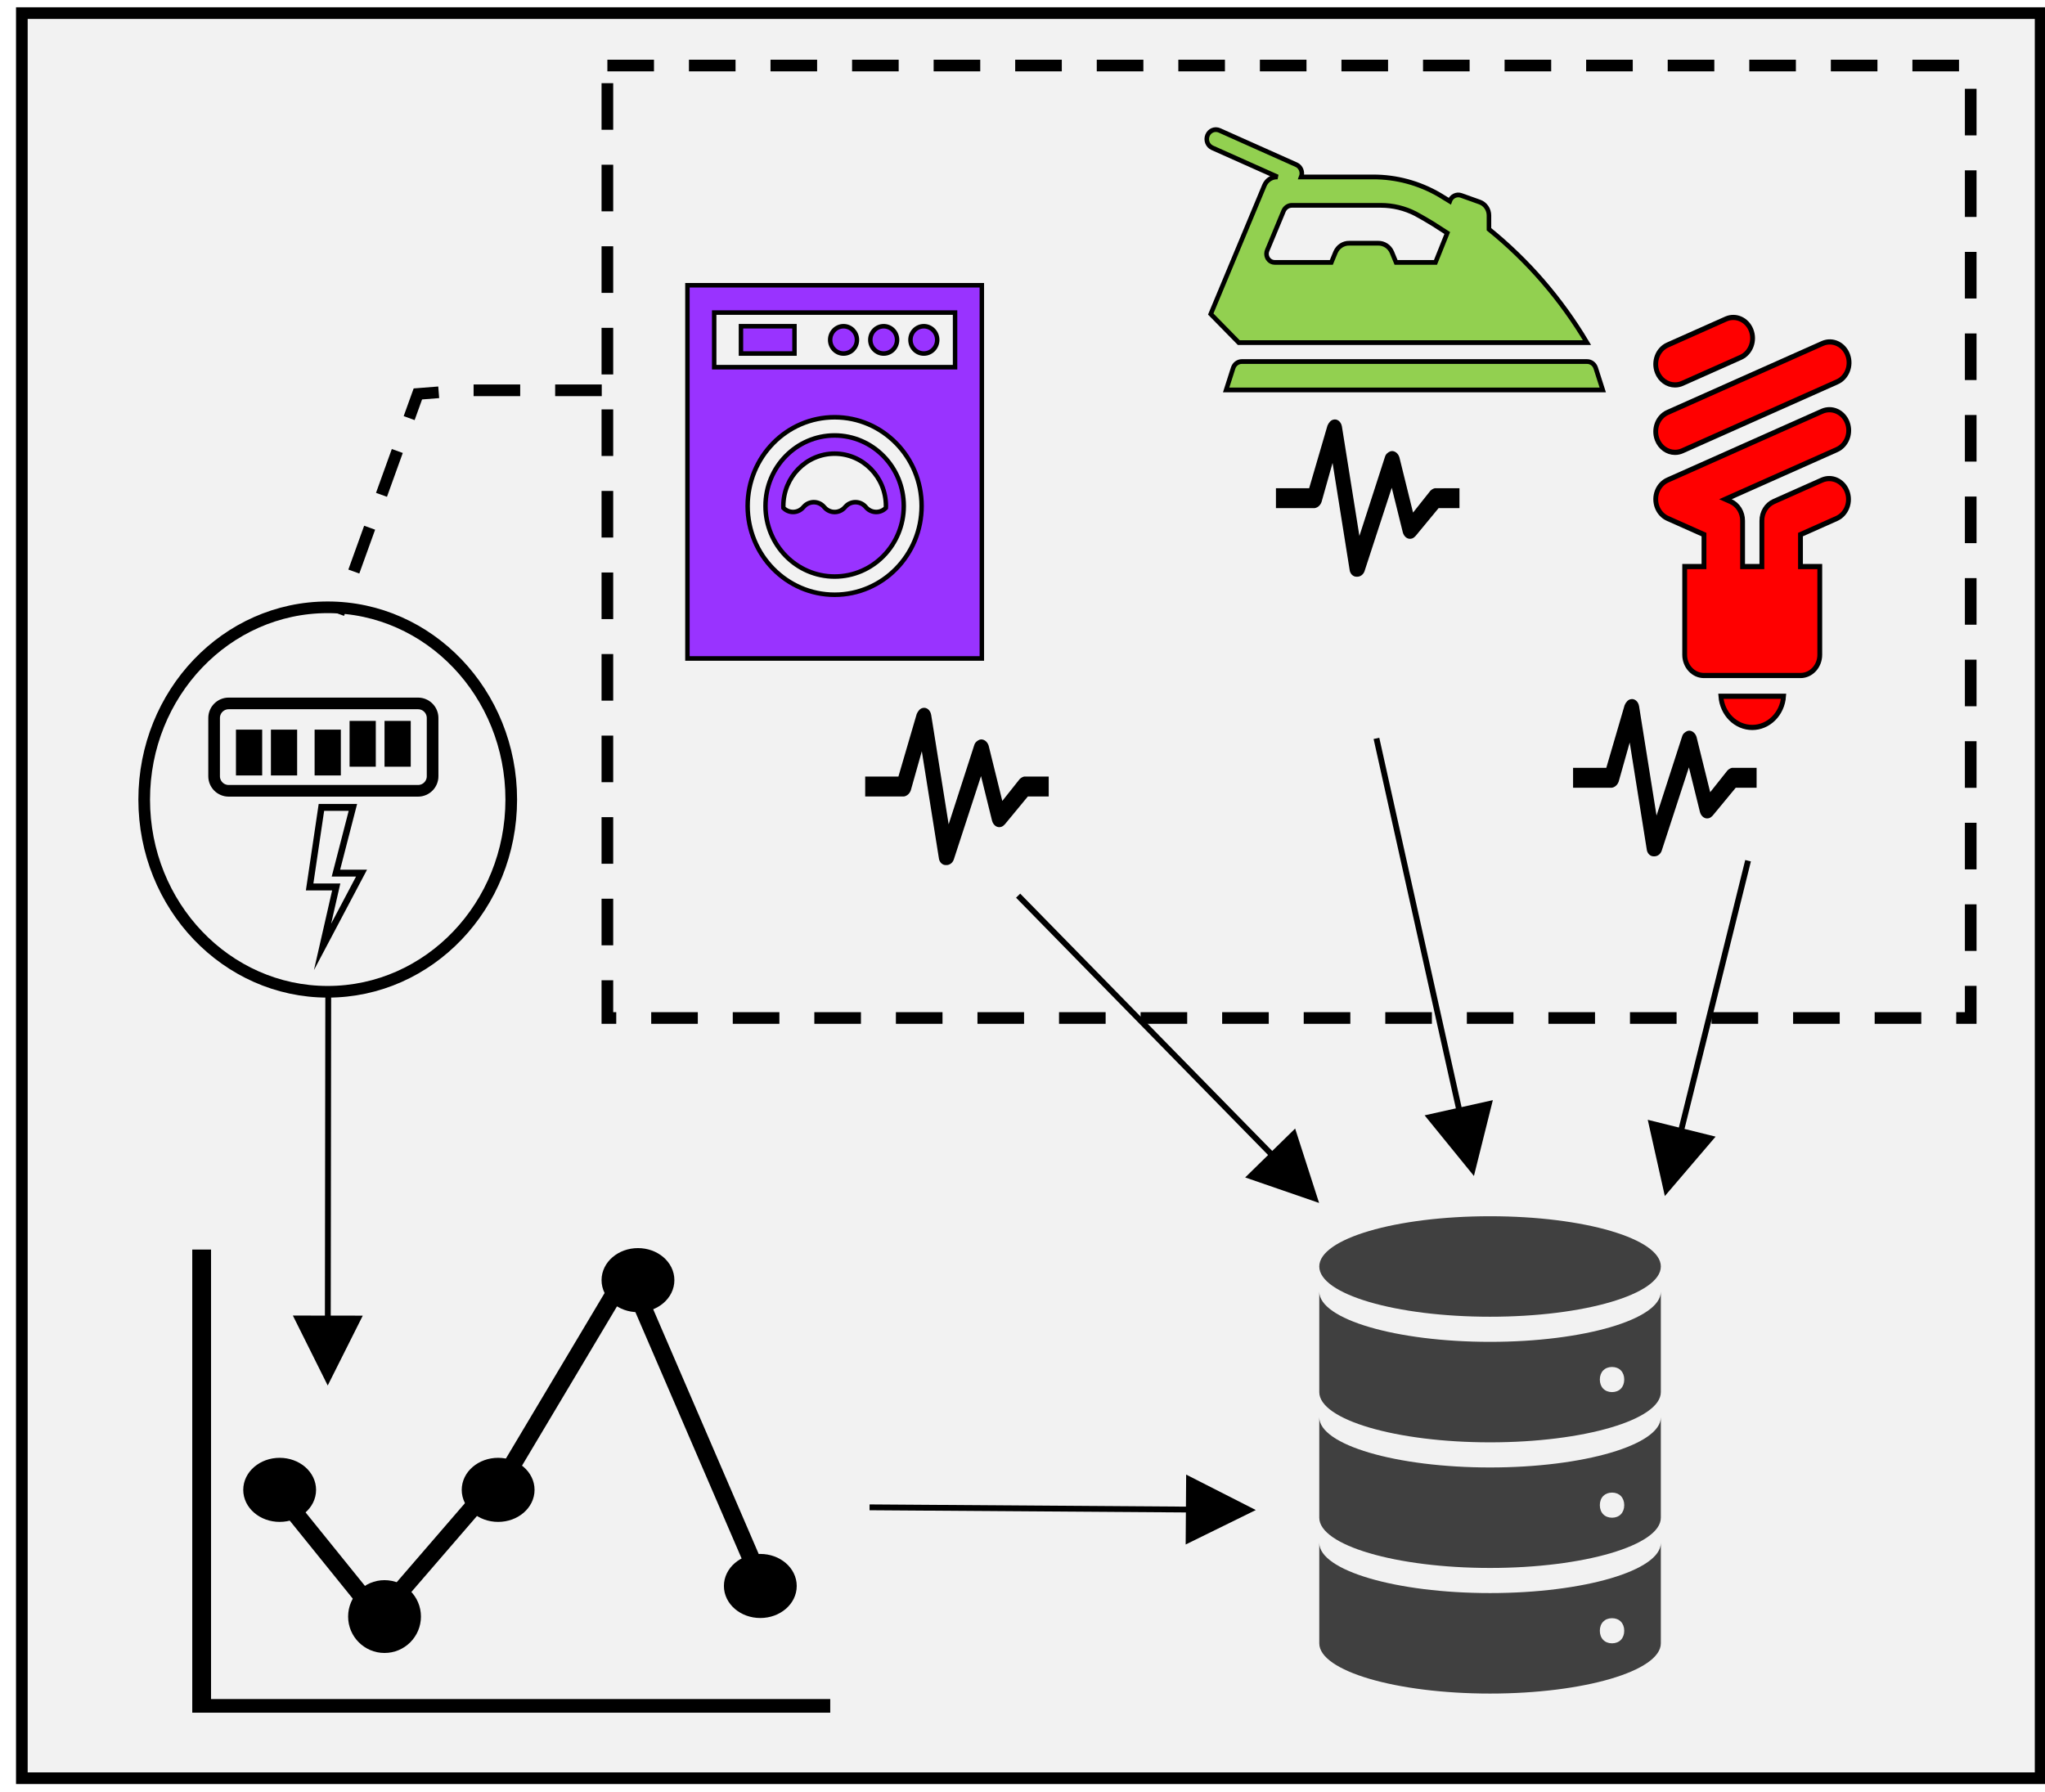
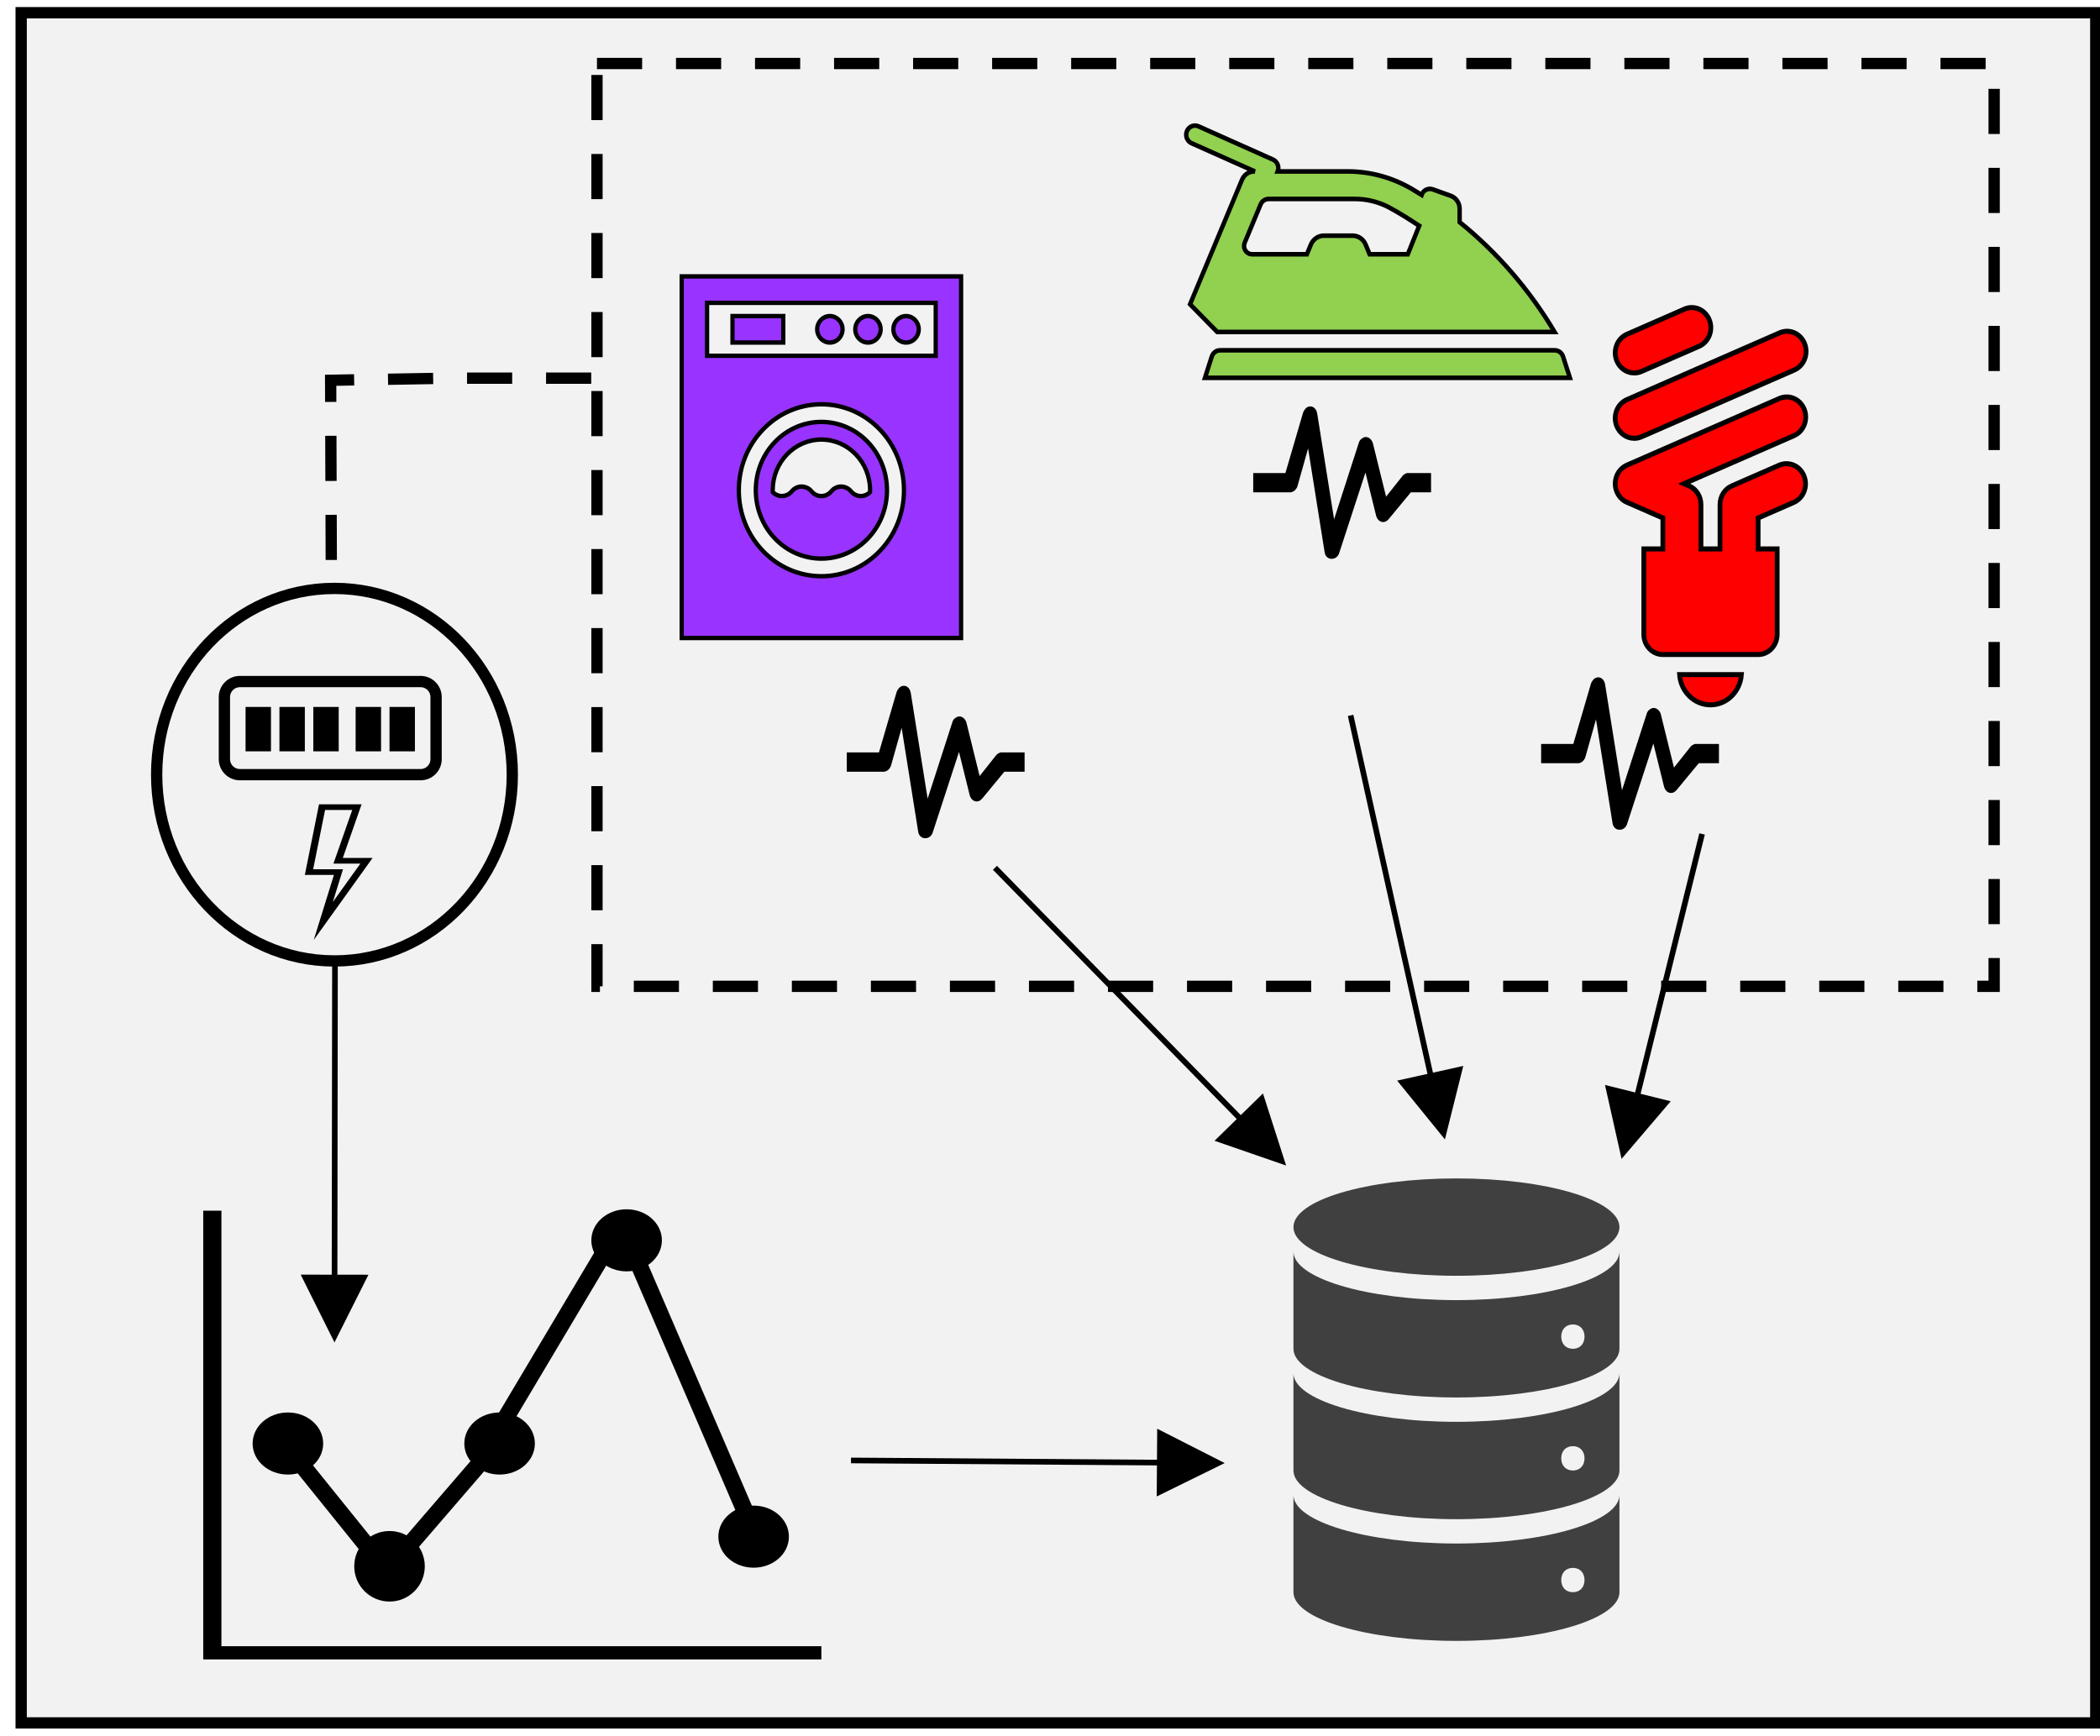
- <svg xmlns="http://www.w3.org/2000/svg" width="234" height="205" overflow="hidden">
+ <svg xmlns="http://www.w3.org/2000/svg" width="248" height="205" overflow="hidden">
  <defs>
    <clipPath id="clip0">
-       <path d="M47 134 281 134 281 339 47 339Z" fill-rule="evenodd" clip-rule="evenodd" />
+       <path d="M123 140 371 140 371 345 123 345Z" fill-rule="evenodd" clip-rule="evenodd" />
    </clipPath>
    <clipPath id="clip1">
-       <path d="M184 266 251 266 251 335 184 335Z" fill-rule="evenodd" clip-rule="evenodd" />
+       <path d="M262 272 328 272 328 341 262 341Z" fill-rule="evenodd" clip-rule="evenodd" />
    </clipPath>
    <clipPath id="clip2">
-       <path d="M184 266 251 266 251 335 184 335Z" fill-rule="evenodd" clip-rule="evenodd" />
+       <path d="M262 272 328 272 328 341 262 341Z" fill-rule="evenodd" clip-rule="evenodd" />
    </clipPath>
    <clipPath id="clip3">
-       <path d="M184 266 251 266 251 335 184 335Z" fill-rule="evenodd" clip-rule="evenodd" />
+       <path d="M262 272 328 272 328 341 262 341Z" fill-rule="evenodd" clip-rule="evenodd" />
    </clipPath>
    <clipPath id="clip4">
-       <path d="M221 165 274 165 274 222 221 222Z" fill-rule="evenodd" clip-rule="evenodd" />
+       <path d="M298 171 352 171 352 228 298 228Z" fill-rule="evenodd" clip-rule="evenodd" />
    </clipPath>
    <clipPath id="clip5">
-       <path d="M221 165 274 165 274 222 221 222Z" fill-rule="evenodd" clip-rule="evenodd" />
+       <path d="M298 171 352 171 352 228 298 228Z" fill-rule="evenodd" clip-rule="evenodd" />
    </clipPath>
    <clipPath id="clip6">
-       <path d="M221 165 274 165 274 222 221 222Z" fill-rule="evenodd" clip-rule="evenodd" />
+       <path d="M298 171 352 171 352 228 298 228Z" fill-rule="evenodd" clip-rule="evenodd" />
    </clipPath>
    <clipPath id="clip7">
-       <path d="M183 138 233 138 233 190 183 190Z" fill-rule="evenodd" clip-rule="evenodd" />
+       <path d="M261 144 311 144 311 196 261 196Z" fill-rule="evenodd" clip-rule="evenodd" />
    </clipPath>
    <clipPath id="clip8">
-       <path d="M183 138 233 138 233 190 183 190Z" fill-rule="evenodd" clip-rule="evenodd" />
+       <path d="M261 144 311 144 311 196 261 196Z" fill-rule="evenodd" clip-rule="evenodd" />
    </clipPath>
    <clipPath id="clip9">
-       <path d="M183 138 233 138 233 190 183 190Z" fill-rule="evenodd" clip-rule="evenodd" />
+       <path d="M261 144 311 144 311 196 261 196Z" fill-rule="evenodd" clip-rule="evenodd" />
    </clipPath>
    <clipPath id="clip10">
-       <path d="M118 163 167 163 167 213 118 213Z" fill-rule="evenodd" clip-rule="evenodd" />
+       <path d="M196 169 244 169 244 219 196 219Z" fill-rule="evenodd" clip-rule="evenodd" />
    </clipPath>
    <clipPath id="clip11">
-       <path d="M118 163 167 163 167 213 118 213Z" fill-rule="evenodd" clip-rule="evenodd" />
+       <path d="M196 169 244 169 244 219 196 219Z" fill-rule="evenodd" clip-rule="evenodd" />
    </clipPath>
    <clipPath id="clip12">
-       <path d="M118 163 167 163 167 213 118 213Z" fill-rule="evenodd" clip-rule="evenodd" />
+       <path d="M196 169 244 169 244 219 196 219Z" fill-rule="evenodd" clip-rule="evenodd" />
    </clipPath>
  </defs>
-   <g clip-path="url(#clip0)" transform="translate(-47 -134)">
-     <rect x="49.5" y="135.5" width="231" height="202" stroke="#000000" stroke-width="1.333" stroke-miterlimit="8" fill="#F2F2F2" />
+   <g clip-path="url(#clip0)" transform="translate(-123 -140)">
+     <rect x="125.5" y="141.5" width="245" height="202" stroke="#000000" stroke-width="1.333" stroke-miterlimit="8" fill="#F2F2F2" />
    <g clip-path="url(#clip1)">
      <g clip-path="url(#clip2)">
        <g clip-path="url(#clip3)">
-           <path d="M53.042 12.562C53.042 15.646 44.293 18.146 33.5 18.146 22.707 18.146 13.958 15.646 13.958 12.562 13.958 9.479 22.707 6.979 33.5 6.979 44.293 6.979 53.042 9.479 53.042 12.562Z" fill="#404040" transform="matrix(1 0 -0 1.02985 184 266)" />
-           <path d="M47.458 26.521C46.621 26.521 46.062 25.962 46.062 25.125 46.062 24.288 46.621 23.729 47.458 23.729 48.296 23.729 48.854 24.288 48.854 25.125 48.854 25.962 48.296 26.521 47.458 26.521ZM33.5 20.938C22.752 20.938 13.958 18.425 13.958 15.354L13.958 26.521C13.958 29.592 22.752 32.104 33.5 32.104 44.248 32.104 53.042 29.592 53.042 26.521L53.042 15.354C53.042 18.425 44.248 20.938 33.5 20.938Z" fill="#404040" transform="matrix(1 0 -0 1.02985 184 266)" />
-           <path d="M47.458 40.479C46.621 40.479 46.062 39.921 46.062 39.083 46.062 38.246 46.621 37.688 47.458 37.688 48.296 37.688 48.854 38.246 48.854 39.083 48.854 39.921 48.296 40.479 47.458 40.479ZM33.5 34.896C22.752 34.896 13.958 32.383 13.958 29.312L13.958 40.479C13.958 43.55 22.752 46.062 33.5 46.062 44.248 46.062 53.042 43.55 53.042 40.479L53.042 29.312C53.042 32.383 44.248 34.896 33.5 34.896Z" fill="#404040" transform="matrix(1 0 -0 1.02985 184 266)" />
-           <path d="M47.458 54.438C46.621 54.438 46.062 53.879 46.062 53.042 46.062 52.204 46.621 51.646 47.458 51.646 48.296 51.646 48.854 52.204 48.854 53.042 48.854 53.879 48.296 54.438 47.458 54.438ZM33.5 48.854C22.752 48.854 13.958 46.342 13.958 43.271L13.958 54.438C13.958 57.508 22.752 60.021 33.5 60.021 44.248 60.021 53.042 57.508 53.042 54.438L53.042 43.271C53.042 46.342 44.248 48.854 33.5 48.854Z" fill="#404040" transform="matrix(1 0 -0 1.02985 184 266)" />
+           <path d="M52.25 12.375C52.25 15.413 43.632 17.875 33 17.875 22.369 17.875 13.75 15.413 13.75 12.375 13.75 9.337 22.369 6.875 33 6.875 43.632 6.875 52.25 9.337 52.25 12.375Z" fill="#404040" transform="matrix(1 0 -0 1.04545 262 272)" />
+           <path d="M46.75 26.125C45.925 26.125 45.375 25.575 45.375 24.75 45.375 23.925 45.925 23.375 46.75 23.375 47.575 23.375 48.125 23.925 48.125 24.75 48.125 25.575 47.575 26.125 46.75 26.125ZM33 20.625C22.413 20.625 13.75 18.15 13.75 15.125L13.75 26.125C13.75 29.15 22.413 31.625 33 31.625 43.587 31.625 52.25 29.15 52.25 26.125L52.25 15.125C52.25 18.15 43.587 20.625 33 20.625Z" fill="#404040" transform="matrix(1 0 -0 1.04545 262 272)" />
+           <path d="M46.75 39.875C45.925 39.875 45.375 39.325 45.375 38.5 45.375 37.675 45.925 37.125 46.75 37.125 47.575 37.125 48.125 37.675 48.125 38.5 48.125 39.325 47.575 39.875 46.75 39.875ZM33 34.375C22.413 34.375 13.75 31.9 13.75 28.875L13.75 39.875C13.75 42.9 22.413 45.375 33 45.375 43.587 45.375 52.25 42.9 52.25 39.875L52.25 28.875C52.25 31.9 43.587 34.375 33 34.375Z" fill="#404040" transform="matrix(1 0 -0 1.04545 262 272)" />
+           <path d="M46.75 53.625C45.925 53.625 45.375 53.075 45.375 52.25 45.375 51.425 45.925 50.875 46.75 50.875 47.575 50.875 48.125 51.425 48.125 52.25 48.125 53.075 47.575 53.625 46.75 53.625ZM33 48.125C22.413 48.125 13.75 45.65 13.75 42.625L13.75 53.625C13.75 56.65 22.413 59.125 33 59.125 43.587 59.125 52.25 56.65 52.25 53.625L52.25 42.625C52.25 45.65 43.587 48.125 33 48.125Z" fill="#404040" transform="matrix(1 0 -0 1.04545 262 272)" />
        </g>
      </g>
    </g>
    <g clip-path="url(#clip4)">
      <g clip-path="url(#clip5)">
        <g clip-path="url(#clip6)">
-           <path d="M26.5 48.583C28.379 48.583 29.942 47.138 30.088 45.265L22.912 45.265C23.058 47.138 24.621 48.583 26.5 48.583Z" stroke="#000000" stroke-width="0.552" fill="#FF0000" transform="matrix(1 0 -0 1.07547 221 165)" />
-           <path d="M37.373 16.136C36.906 15.01 35.615 14.475 34.488 14.941L16.821 22.259C15.695 22.726 15.16 24.017 15.626 25.144 15.851 25.685 16.28 26.115 16.821 26.339L20.979 28.062 20.979 31.463 18.771 31.463 18.771 40.849C18.771 42.068 19.76 43.057 20.979 43.057L32.021 43.057C33.24 43.057 34.229 42.068 34.229 40.849L34.229 31.463 32.021 31.463 32.021 28.062 36.178 26.339C37.299 25.859 37.819 24.561 37.338 23.44 36.866 22.338 35.602 21.814 34.489 22.259L28.968 24.546C28.142 24.888 27.603 25.694 27.604 26.588L27.604 31.463 25.396 31.463 25.396 26.586C25.397 25.692 24.858 24.885 24.032 24.543L23.437 24.297 36.178 19.019C37.303 18.552 37.838 17.262 37.373 16.136Z" stroke="#000000" stroke-width="0.552" fill="#FF0000" transform="matrix(1 0 -0 1.07547 221 165)" />
-           <path d="M17.667 19.311C17.956 19.311 18.243 19.254 18.51 19.142L36.177 11.825C37.313 11.38 37.873 10.099 37.428 8.963 36.984 7.827 35.703 7.267 34.567 7.712 34.54 7.722 34.514 7.733 34.487 7.745L16.821 15.062C15.694 15.529 15.158 16.82 15.625 17.948 15.967 18.773 16.773 19.312 17.667 19.311Z" stroke="#000000" stroke-width="0.552" fill="#FF0000" transform="matrix(1 0 -0 1.07547 221 165)" />
-           <path d="M17.667 12.134C17.956 12.134 18.243 12.077 18.51 11.965L25.202 9.194C26.323 8.714 26.843 7.415 26.362 6.294 25.89 5.193 24.626 4.668 23.513 5.113L16.821 7.885C15.694 8.352 15.159 9.643 15.625 10.77 15.967 11.596 16.773 12.135 17.667 12.134Z" stroke="#000000" stroke-width="0.552" fill="#FF0000" transform="matrix(1 0 -0 1.07547 221 165)" />
+           <path d="M27 49.5C28.914 49.5 30.506 48.028 30.656 46.119L23.344 46.119C23.494 48.028 25.086 49.5 27 49.5Z" stroke="#000000" stroke-width="0.562" fill="#FF0000" transform="matrix(1 0 -0 1.05556 298 171)" />
+           <path d="M38.078 16.441C37.602 15.293 36.287 14.748 35.139 15.223L17.139 22.679C15.991 23.154 15.446 24.471 15.921 25.619 16.149 26.17 16.587 26.608 17.139 26.836L21.375 28.591 21.375 32.057 19.125 32.057 19.125 41.619C19.125 42.862 20.132 43.869 21.375 43.869L32.625 43.869C33.868 43.869 34.875 42.862 34.875 41.619L34.875 32.057 32.625 32.057 32.625 28.591 36.861 26.836C38.003 26.347 38.532 25.024 38.043 23.882 37.562 22.759 36.273 22.226 35.139 22.679L29.514 25.009C28.673 25.357 28.124 26.179 28.125 27.09L28.125 32.057 25.875 32.057 25.875 27.088C25.876 26.177 25.327 25.355 24.486 25.006L23.879 24.756 36.861 19.378C38.007 18.902 38.552 17.588 38.078 16.441Z" stroke="#000000" stroke-width="0.562" fill="#FF0000" transform="matrix(1 0 -0 1.05556 298 171)" />
+           <path d="M18 19.676C18.295 19.676 18.587 19.617 18.86 19.504L36.859 12.048C38.017 11.595 38.588 10.29 38.135 9.132 37.682 7.975 36.376 7.404 35.219 7.857 35.192 7.868 35.165 7.879 35.138 7.891L17.138 15.347C15.99 15.822 15.444 17.138 15.92 18.286 16.268 19.128 17.089 19.676 18 19.676Z" stroke="#000000" stroke-width="0.562" fill="#FF0000" transform="matrix(1 0 -0 1.05556 298 171)" />
+           <path d="M18 12.363C18.295 12.363 18.587 12.305 18.86 12.191L25.678 9.367C26.82 8.878 27.349 7.555 26.86 6.413 26.379 5.291 25.09 4.757 23.956 5.21L17.139 8.034C15.991 8.509 15.445 9.825 15.92 10.974 16.268 11.815 17.089 12.364 18 12.363Z" stroke="#000000" stroke-width="0.562" fill="#FF0000" transform="matrix(1 0 -0 1.05556 298 171)" />
        </g>
      </g>
    </g>
    <g clip-path="url(#clip7)">
      <g clip-path="url(#clip8)">
        <g clip-path="url(#clip9)">
-           <path d="M46.592 36.65C46.45 36.224 46.052 35.937 45.603 35.938L6.094 35.938C5.645 35.937 5.246 36.224 5.104 36.65L4.302 39.062 47.396 39.062Z" stroke="#000000" stroke-width="0.521" fill="#92D050" transform="matrix(1 0 -0 1.04 183 138)" />
-           <path d="M8.676 16.566 2.54 30.709 5.747 33.854 45.591 33.854C42.624 29.062 38.826 24.837 34.375 21.379L34.375 19.866C34.375 19.198 33.951 18.605 33.319 18.388L31.197 17.659C30.662 17.477 30.079 17.756 29.887 18.288 29.496 18.052 29.102 17.821 28.705 17.595 26.383 16.294 23.764 15.615 21.102 15.625L12.888 15.625C13.1 15.101 12.854 14.503 12.335 14.279L3.536 10.501C3.008 10.274 2.395 10.518 2.168 11.047 1.941 11.576 2.185 12.188 2.714 12.416L10.19 15.625 10.109 15.625C9.487 15.625 8.924 15.995 8.676 16.566ZM22.012 18.75C23.389 18.75 24.747 19.068 25.982 19.678 26.665 20.036 27.331 20.407 27.98 20.791L29.603 21.793 28.255 25.028 23.746 25.028 23.262 23.899C22.984 23.291 22.372 22.905 21.704 22.917L18.385 22.917C17.715 22.904 17.102 23.29 16.823 23.899L16.338 25.028 9.863 25.028C9.342 25.028 8.92 24.606 8.919 24.085 8.919 23.957 8.945 23.83 8.996 23.712L9.001 23.7 10.869 19.377C11.035 18.996 11.41 18.75 11.825 18.75Z" stroke="#000000" stroke-width="0.521" fill="#92D050" transform="matrix(1 0 -0 1.04 183 138)" />
+           <path d="M46.592 36.65C46.45 36.224 46.052 35.937 45.603 35.938L6.094 35.938C5.645 35.937 5.246 36.224 5.104 36.65L4.302 39.062 47.396 39.062Z" stroke="#000000" stroke-width="0.521" fill="#92D050" transform="matrix(1 0 -0 1.04 261 144)" />
+           <path d="M8.676 16.566 2.54 30.709 5.747 33.854 45.591 33.854C42.624 29.062 38.826 24.837 34.375 21.379L34.375 19.866C34.375 19.198 33.951 18.605 33.319 18.388L31.197 17.659C30.662 17.477 30.079 17.756 29.887 18.288 29.496 18.052 29.102 17.821 28.705 17.595 26.383 16.294 23.764 15.615 21.102 15.625L12.888 15.625C13.1 15.101 12.854 14.503 12.335 14.279L3.536 10.501C3.008 10.274 2.395 10.518 2.168 11.047 1.941 11.576 2.185 12.188 2.714 12.416L10.19 15.625 10.109 15.625C9.487 15.625 8.924 15.995 8.676 16.566ZM22.012 18.75C23.389 18.75 24.747 19.068 25.982 19.678 26.665 20.036 27.331 20.407 27.98 20.791L29.603 21.793 28.255 25.028 23.746 25.028 23.262 23.899C22.984 23.291 22.372 22.905 21.704 22.917L18.385 22.917C17.715 22.904 17.102 23.29 16.823 23.899L16.338 25.028 9.863 25.028C9.342 25.028 8.92 24.606 8.919 24.085 8.919 23.957 8.945 23.83 8.996 23.712L9.001 23.7 10.869 19.377C11.035 18.996 11.41 18.75 11.825 18.75Z" stroke="#000000" stroke-width="0.521" fill="#92D050" transform="matrix(1 0 -0 1.04 261 144)" />
        </g>
      </g>
    </g>
    <g clip-path="url(#clip10)">
      <g clip-path="url(#clip11)">
        <g clip-path="url(#clip12)">
-           <path d="M41.347 6.635 41.347 3.573 7.659 3.573 7.659 5.615 7.659 5.615 7.659 16.333 7.659 16.333 7.659 45.427 41.347 45.427 41.347 12.76 41.347 12.76 41.347 6.635ZM24.503 38.281C19.006 38.281 14.55 33.825 14.55 28.328 14.55 22.831 19.006 18.375 24.503 18.375 30 18.375 34.456 22.831 34.456 28.328 34.456 33.825 30 38.281 24.503 38.281ZM38.284 12.76 10.722 12.76 10.722 6.635 38.284 6.635Z" stroke="#000000" stroke-width="0.51" fill="#9933FF" transform="matrix(1 0 -0 1.02041 118 163)" />
-           <path d="M13.784 8.167 19.909 8.167 19.909 11.229 13.784 11.229Z" stroke="#000000" stroke-width="0.51" fill="#9933FF" transform="matrix(1 0 -0 1.02041 118 163)" />
-           <path d="M24.503 20.417C20.134 20.417 16.592 23.959 16.592 28.328 16.592 32.697 20.134 36.24 24.503 36.24 28.872 36.24 32.414 32.697 32.414 28.328 32.41 23.961 28.87 20.422 24.503 20.417ZM30.362 28.544C29.754 29.152 28.768 29.152 28.16 28.544 28.131 28.515 28.103 28.485 28.076 28.453 27.517 27.795 26.531 27.715 25.873 28.274 25.808 28.329 25.749 28.389 25.694 28.453 25.135 29.111 24.149 29.191 23.492 28.633 23.427 28.578 23.367 28.518 23.312 28.453 22.753 27.795 21.767 27.715 21.109 28.274 21.045 28.329 20.985 28.389 20.93 28.453 20.372 29.108 19.389 29.186 18.735 28.627 18.703 28.601 18.673 28.573 18.644 28.544 18.641 28.472 18.633 28.401 18.633 28.328 18.633 25.086 21.261 22.458 24.503 22.458 27.745 22.458 30.373 25.086 30.373 28.328 30.373 28.401 30.365 28.472 30.362 28.544Z" stroke="#000000" stroke-width="0.51" fill="#9933FF" transform="matrix(1 0 -0 1.02041 118 163)" />
-           <path d="M27.055 9.698C27.055 10.544 26.369 11.229 25.523 11.229 24.678 11.229 23.992 10.544 23.992 9.698 23.992 8.852 24.678 8.167 25.523 8.167 26.369 8.167 27.055 8.852 27.055 9.698Z" stroke="#000000" stroke-width="0.51" fill="#9933FF" transform="matrix(1 0 -0 1.02041 118 163)" />
-           <path d="M31.648 9.698C31.648 10.544 30.963 11.229 30.117 11.229 29.271 11.229 28.586 10.544 28.586 9.698 28.586 8.852 29.271 8.167 30.117 8.167 30.963 8.167 31.648 8.852 31.648 9.698Z" stroke="#000000" stroke-width="0.51" fill="#9933FF" transform="matrix(1 0 -0 1.02041 118 163)" />
-           <path d="M36.242 9.698C36.242 10.544 35.557 11.229 34.711 11.229 33.865 11.229 33.18 10.544 33.18 9.698 33.18 8.852 33.865 8.167 34.711 8.167 35.557 8.167 36.242 8.852 36.242 9.698Z" stroke="#000000" stroke-width="0.51" fill="#9933FF" transform="matrix(1 0 -0 1.02041 118 163)" />
+           <path d="M40.503 6.5 40.503 3.5 7.503 3.5 7.503 5.5 7.503 5.5 7.503 16 7.503 16 7.503 44.5 40.503 44.5 40.503 12.5 40.503 12.5 40.503 6.5ZM24.003 37.5C18.618 37.5 14.253 33.135 14.253 27.75 14.253 22.365 18.618 18 24.003 18 29.388 18 33.753 22.365 33.753 27.75 33.753 33.135 29.388 37.5 24.003 37.5ZM37.503 12.5 10.503 12.5 10.503 6.5 37.503 6.5Z" stroke="#000000" stroke-width="0.5" fill="#9933FF" transform="matrix(1 0 -0 1.04167 196 169)" />
+           <path d="M13.502 8 19.503 8 19.503 11 13.502 11Z" stroke="#000000" stroke-width="0.5" fill="#9933FF" transform="matrix(1 0 -0 1.04167 196 169)" />
+           <path d="M24.003 20C19.723 20 16.253 23.47 16.253 27.75 16.253 32.03 19.723 35.5 24.003 35.5 28.283 35.5 31.753 32.03 31.753 27.75 31.748 23.472 28.281 20.005 24.003 20ZM29.742 27.961C29.147 28.557 28.181 28.557 27.585 27.961 27.557 27.933 27.529 27.903 27.503 27.872 26.956 27.228 25.989 27.149 25.345 27.697 25.282 27.751 25.223 27.809 25.169 27.872 24.622 28.517 23.657 28.595 23.012 28.048 22.949 27.994 22.89 27.936 22.837 27.872 22.289 27.228 21.323 27.149 20.678 27.697 20.615 27.751 20.557 27.809 20.503 27.872 19.956 28.514 18.993 28.59 18.352 28.043 18.322 28.017 18.292 27.989 18.264 27.961 18.261 27.89 18.253 27.822 18.253 27.75 18.253 24.574 20.827 22 24.003 22 27.179 22 29.753 24.574 29.753 27.75 29.753 27.822 29.745 27.89 29.742 27.961Z" stroke="#000000" stroke-width="0.5" fill="#9933FF" transform="matrix(1 0 -0 1.04167 196 169)" />
+           <path d="M26.503 9.5C26.503 10.328 25.831 11 25.003 11 24.174 11 23.503 10.328 23.503 9.5 23.503 8.672 24.174 8 25.003 8 25.831 8 26.503 8.672 26.503 9.5Z" stroke="#000000" stroke-width="0.5" fill="#9933FF" transform="matrix(1 0 -0 1.04167 196 169)" />
+           <path d="M31.003 9.5C31.003 10.328 30.331 11 29.503 11 28.674 11 28.003 10.328 28.003 9.5 28.003 8.672 28.674 8 29.503 8 30.331 8 31.003 8.672 31.003 9.5Z" stroke="#000000" stroke-width="0.5" fill="#9933FF" transform="matrix(1 0 -0 1.04167 196 169)" />
+           <path d="M35.502 9.5C35.502 10.328 34.831 11 34.002 11 33.174 11 32.502 10.328 32.502 9.5 32.502 8.672 33.174 8 34.002 8 34.831 8 35.502 8.672 35.502 9.5Z" stroke="#000000" stroke-width="0.5" fill="#9933FF" transform="matrix(1 0 -0 1.04167 196 169)" />
        </g>
      </g>
    </g>
-     <rect x="116.5" y="141.5" width="156" height="109" stroke="#000000" stroke-width="1.333" stroke-miterlimit="8" stroke-dasharray="5.333 4" fill="none" />
-     <path d="M115.857 178.666 100.111 178.666 94.814 179.083 85.74 204.254" stroke="#000000" stroke-width="1.333" stroke-miterlimit="8" stroke-dasharray="5.333 4" fill="none" fill-rule="evenodd" />
-     <path d="M163.738 236.267 193.51 266.669 193.034 267.135 163.262 236.733ZM195.197 263.151 197.937 271.665 189.481 268.748Z" />
-     <path d="M204.825 218.428 214.531 261.999 213.88 262.144 204.175 218.573ZM217.82 259.901 215.655 268.579 210.012 261.64Z" />
-     <path d="M0.324-0.08 8.24 31.827 7.593 31.988-0.324 0.08ZM11.478 29.65 9.522 38.378 3.714 31.577Z" transform="matrix(-1 -8.74228e-08 -8.74228e-08 1 247.022 232.5)" />
-     <path d="M166.951 222.873 164.174 222.873C163.93 222.93 163.687 223.101 163.541 223.328L161.689 225.661 160.13 219.346C159.984 218.834 159.497 218.492 159.058 218.663 158.814 218.777 158.571 218.947 158.473 219.289L155.55 228.335 153.552 215.818C153.455 215.249 153.016 214.908 152.578 215.022 152.285 215.079 152.042 215.363 151.896 215.705L149.8 222.873 146 222.873 146 225.149 150.434 225.149C150.824 225.092 151.165 224.751 151.262 224.295L152.48 219.971 154.429 232.204C154.478 232.659 154.819 233 155.209 233L155.306 233C155.647 233 155.988 232.772 156.135 232.374L159.253 222.816 160.52 227.937C160.666 228.449 161.104 228.79 161.592 228.619 161.738 228.562 161.884 228.449 161.981 228.335L164.613 225.149 167 225.149 167 222.873Z" fill-rule="evenodd" />
-     <path d="M213.951 189.873 211.174 189.873C210.93 189.93 210.687 190.101 210.541 190.328L208.689 192.661 207.13 186.346C206.984 185.834 206.497 185.492 206.058 185.663 205.814 185.777 205.571 185.947 205.473 186.289L202.55 195.335 200.552 182.818C200.455 182.249 200.016 181.908 199.578 182.022 199.285 182.079 199.042 182.363 198.896 182.705L196.8 189.873 193 189.873 193 192.149 197.434 192.149C197.824 192.092 198.165 191.751 198.262 191.295L199.48 186.971 201.429 199.204C201.478 199.659 201.819 200 202.209 200L202.306 200C202.647 200 202.988 199.772 203.135 199.374L206.253 189.816 207.52 194.937C207.666 195.449 208.104 195.79 208.592 195.619 208.738 195.562 208.884 195.449 208.981 195.335L211.613 192.149 214 192.149 214 189.873Z" fill-rule="evenodd" />
-     <path d="M247.951 221.873 245.174 221.873C244.93 221.93 244.687 222.101 244.541 222.328L242.689 224.661 241.13 218.346C240.984 217.834 240.497 217.492 240.058 217.663 239.814 217.777 239.571 217.947 239.473 218.289L236.55 227.335 234.552 214.818C234.455 214.249 234.016 213.908 233.578 214.022 233.285 214.079 233.042 214.363 232.896 214.705L230.8 221.873 227 221.873 227 224.149 231.434 224.149C231.824 224.092 232.165 223.751 232.262 223.295L233.48 218.971 235.429 231.204C235.478 231.659 235.819 232 236.209 232L236.306 232C236.647 232 236.988 231.772 237.135 231.374L240.253 221.816 241.52 226.937C241.666 227.449 242.104 227.79 242.592 227.619 242.738 227.562 242.884 227.449 242.981 227.335L245.613 224.149 248 224.149 248 221.873Z" fill-rule="evenodd" />
-     <path d="M71.148 277 69 277 69 330 142 330 142 328.441 71.148 328.441 71.148 277Z" fill-rule="evenodd" />
-     <path d="M100.5 304.5C100.5 302.843 102.067 301.5 104 301.5 105.933 301.5 107.5 302.843 107.5 304.5 107.5 306.157 105.933 307.5 104 307.5 102.067 307.5 100.5 306.157 100.5 304.5Z" stroke="#000000" stroke-width="1.333" stroke-miterlimit="8" fill-rule="evenodd" />
-     <path d="M116.5 280.5C116.5 278.843 118.067 277.5 120 277.5 121.933 277.5 123.5 278.843 123.5 280.5 123.5 282.157 121.933 283.5 120 283.5 118.067 283.5 116.5 282.157 116.5 280.5Z" stroke="#000000" stroke-width="1.333" stroke-miterlimit="8" fill-rule="evenodd" />
-     <path d="M130.5 315.5C130.5 313.843 132.067 312.5 134 312.5 135.933 312.5 137.5 313.843 137.5 315.5 137.5 317.157 135.933 318.5 134 318.5 132.067 318.5 130.5 317.157 130.5 315.5Z" stroke="#000000" stroke-width="1.333" stroke-miterlimit="8" fill-rule="evenodd" />
-     <path d="M0 0 11.543 13.371" stroke="#000000" stroke-width="2" stroke-miterlimit="8" fill="none" fill-rule="evenodd" transform="matrix(1 0 0 -1 90 319.371)" />
-     <path d="M87.5 319C87.5 317.067 89.067 315.5 91 315.5 92.933 315.5 94.5 317.067 94.5 319 94.5 320.933 92.933 322.5 91 322.5 89.067 322.5 87.5 320.933 87.5 319Z" stroke="#000000" stroke-width="1.333" stroke-miterlimit="8" fill-rule="evenodd" />
-     <path d="M75.5 304.5C75.5 302.843 77.067 301.5 79 301.5 80.933 301.5 82.5 302.843 82.5 304.5 82.5 306.157 80.933 307.5 79 307.5 77.067 307.5 75.5 306.157 75.5 304.5Z" stroke="#000000" stroke-width="1.333" stroke-miterlimit="8" fill-rule="evenodd" />
-     <path d="M0 0 14.119 23.681" stroke="#000000" stroke-width="2" stroke-miterlimit="8" fill="none" fill-rule="evenodd" transform="matrix(1 0 0 -1 105 302.681)" />
-     <path d="M79 305 89.71 318.262" stroke="#000000" stroke-width="2" stroke-miterlimit="8" fill="none" fill-rule="evenodd" />
-     <path d="M134.872 316.816 119 280" stroke="#000000" stroke-width="2" stroke-miterlimit="8" fill="none" fill-rule="evenodd" />
-     <path d="M146.502 306.167 184.034 306.429 184.029 307.095 146.498 306.833ZM182.726 302.753 190.698 306.809 182.67 310.753Z" />
-     <path d="M0.333-0 0.384 38.391-0.283 38.392-0.333 0ZM4.049 37.053 0.059 45.058-3.951 37.063Z" transform="matrix(-1 -8.74228e-08 -8.74228e-08 1 84.5595 247.5)" />
-     <path d="M63.5 225.5C63.5 213.35 72.902 203.5 84.5 203.5 96.098 203.5 105.5 213.35 105.5 225.5 105.5 237.65 96.098 247.5 84.5 247.5 72.902 247.5 63.5 237.65 63.5 225.5Z" stroke="#000000" stroke-width="1.333" stroke-miterlimit="8" fill="none" fill-rule="evenodd" />
-     <path d="M71.5 216.167C71.5 215.246 72.246 214.5 73.167 214.5L94.833 214.5C95.754 214.5 96.5 215.246 96.5 216.167L96.5 222.833C96.5 223.754 95.754 224.5 94.833 224.5L73.167 224.5C72.246 224.5 71.5 223.754 71.5 222.833Z" stroke="#000000" stroke-width="1.333" stroke-miterlimit="8" fill="none" fill-rule="evenodd" />
-     <path d="M75.5 217.5 75.5 222.743" stroke="#000000" stroke-width="3" stroke-miterlimit="8" fill="none" fill-rule="evenodd" />
-     <path d="M79.5 217.5 79.5 222.743" stroke="#000000" stroke-width="3" stroke-miterlimit="8" fill="none" fill-rule="evenodd" />
-     <path d="M84.5 217.5 84.5 222.743" stroke="#000000" stroke-width="3" stroke-miterlimit="8" fill="none" fill-rule="evenodd" />
-     <path d="M88.5 216.5 88.5 221.743" stroke="#000000" stroke-width="3" stroke-miterlimit="8" fill="none" fill-rule="evenodd" />
-     <path d="M92.5 216.5 92.5 221.743" stroke="#000000" stroke-width="3" stroke-miterlimit="8" fill="none" fill-rule="evenodd" />
-     <path d="M87.864 226 83.466 226 82 235.901 85.005 235.901 82.929 244.995C82.928 244.997 82.929 244.999 82.931 245 82.933 245.001 82.935 244.999 82.936 244.997L89 233.525 85.921 233.525ZM87.738 234.317 84.903 239.687C84.896 239.701 84.893 239.7 84.896 239.684L85.717 236.091 85.941 235.109 82.859 235.109 84.091 226.792 86.899 226.792 85.216 233.312 84.956 234.317 87.738 234.317Z" fill-rule="evenodd" />
+     <rect x="193.5" y="147.5" width="165" height="109" stroke="#000000" stroke-width="1.333" stroke-miterlimit="8" stroke-dasharray="5.333 4" fill="none" />
+     <path d="M192.82 184.666 176.165 184.666 162.048 184.916 162.134 209.416" stroke="#000000" stroke-width="1.333" stroke-miterlimit="8" stroke-dasharray="5.333 4" fill="none" fill-rule="evenodd" />
+     <path d="M240.738 242.267 270.462 272.665 269.985 273.131 240.262 242.733ZM272.151 269.149 274.884 277.665 266.431 274.742Z" />
+     <path d="M282.825 224.428 292.516 267.999 291.865 268.144 282.175 224.572ZM295.806 265.901 293.638 274.579 287.997 267.638Z" />
+     <path d="M0.324-0.08 8.228 31.827 7.581 31.987-0.324 0.08ZM11.467 29.651 9.508 38.378 3.702 31.575Z" transform="matrix(-1 -8.74228e-08 -8.74228e-08 1 324.008 238.5)" />
+     <path d="M243.951 228.873 241.174 228.873C240.93 228.93 240.687 229.101 240.541 229.328L238.689 231.661 237.13 225.346C236.984 224.834 236.497 224.492 236.058 224.663 235.814 224.777 235.571 224.947 235.473 225.289L232.55 234.335 230.552 221.818C230.455 221.249 230.016 220.908 229.578 221.022 229.285 221.079 229.042 221.363 228.896 221.705L226.8 228.873 223 228.873 223 231.149 227.434 231.149C227.824 231.092 228.165 230.751 228.262 230.295L229.48 225.971 231.429 238.204C231.478 238.659 231.819 239 232.209 239L232.306 239C232.647 239 232.988 238.772 233.135 238.374L236.253 228.816 237.52 233.937C237.666 234.449 238.104 234.79 238.592 234.619 238.738 234.562 238.884 234.449 238.981 234.335L241.613 231.149 244 231.149 244 228.873Z" fill-rule="evenodd" />
+     <path d="M291.951 195.873 289.174 195.873C288.93 195.93 288.687 196.101 288.541 196.328L286.689 198.661 285.13 192.346C284.984 191.834 284.497 191.492 284.058 191.663 283.814 191.777 283.571 191.947 283.473 192.289L280.55 201.335 278.552 188.818C278.455 188.249 278.016 187.908 277.578 188.022 277.285 188.079 277.042 188.363 276.896 188.705L274.8 195.873 271 195.873 271 198.149 275.434 198.149C275.824 198.092 276.165 197.751 276.262 197.295L277.48 192.971 279.429 205.204C279.478 205.659 279.819 206 280.209 206L280.306 206C280.647 206 280.988 205.772 281.135 205.374L284.253 195.816 285.52 200.937C285.666 201.449 286.104 201.79 286.592 201.619 286.738 201.562 286.884 201.449 286.981 201.335L289.613 198.149 292 198.149 292 195.873Z" fill-rule="evenodd" />
+     <path d="M325.951 227.873 323.174 227.873C322.93 227.93 322.687 228.101 322.541 228.328L320.689 230.661 319.13 224.346C318.984 223.834 318.497 223.492 318.058 223.663 317.814 223.777 317.571 223.947 317.473 224.289L314.55 233.335 312.552 220.818C312.455 220.249 312.016 219.908 311.578 220.022 311.285 220.079 311.042 220.363 310.896 220.705L308.8 227.873 305 227.873 305 230.149 309.434 230.149C309.824 230.092 310.165 229.751 310.262 229.295L311.48 224.971 313.429 237.204C313.478 237.659 313.819 238 314.209 238L314.306 238C314.647 238 314.988 237.772 315.135 237.374L318.253 227.816 319.52 232.937C319.666 233.449 320.104 233.79 320.592 233.619 320.738 233.562 320.884 233.449 320.981 233.335L323.613 230.149 326 230.149 326 227.873Z" fill-rule="evenodd" />
+     <path d="M149.148 283 147 283 147 336 220 336 220 334.441 149.148 334.441 149.148 283Z" fill-rule="evenodd" />
+     <path d="M178.5 310.5C178.5 308.843 180.067 307.5 182 307.5 183.933 307.5 185.5 308.843 185.5 310.5 185.5 312.157 183.933 313.5 182 313.5 180.067 313.5 178.5 312.157 178.5 310.5Z" stroke="#000000" stroke-width="1.333" stroke-miterlimit="8" fill-rule="evenodd" />
+     <path d="M193.5 286.5C193.5 284.843 195.067 283.5 197 283.5 198.933 283.5 200.5 284.843 200.5 286.5 200.5 288.157 198.933 289.5 197 289.5 195.067 289.5 193.5 288.157 193.5 286.5Z" stroke="#000000" stroke-width="1.333" stroke-miterlimit="8" fill-rule="evenodd" />
+     <path d="M208.5 321.5C208.5 319.843 210.067 318.5 212 318.5 213.933 318.5 215.5 319.843 215.5 321.5 215.5 323.157 213.933 324.5 212 324.5 210.067 324.5 208.5 323.157 208.5 321.5Z" stroke="#000000" stroke-width="1.333" stroke-miterlimit="8" fill-rule="evenodd" />
+     <path d="M0 0 11.525 13.371" stroke="#000000" stroke-width="2" stroke-miterlimit="8" fill="none" fill-rule="evenodd" transform="matrix(1 0 0 -1 168 326.371)" />
+     <path d="M165.5 325C165.5 323.067 167.067 321.5 169 321.5 170.933 321.5 172.5 323.067 172.5 325 172.5 326.933 170.933 328.5 169 328.5 167.067 328.5 165.5 326.933 165.5 325Z" stroke="#000000" stroke-width="1.333" stroke-miterlimit="8" fill-rule="evenodd" />
+     <path d="M153.5 310.5C153.5 308.843 155.067 307.5 157 307.5 158.933 307.5 160.5 308.843 160.5 310.5 160.5 312.157 158.933 313.5 157 313.5 155.067 313.5 153.5 312.157 153.5 310.5Z" stroke="#000000" stroke-width="1.333" stroke-miterlimit="8" fill-rule="evenodd" />
+     <path d="M0 0 14.097 23.681" stroke="#000000" stroke-width="2" stroke-miterlimit="8" fill="none" fill-rule="evenodd" transform="matrix(1 0 0 -1 182 308.681)" />
+     <path d="M157 311 167.693 324.262" stroke="#000000" stroke-width="2" stroke-miterlimit="8" fill="none" fill-rule="evenodd" />
+     <path d="M212.848 322.816 197 286" stroke="#000000" stroke-width="2" stroke-miterlimit="8" fill="none" fill-rule="evenodd" />
+     <path d="M223.502 312.167 260.966 312.429 260.962 313.095 223.498 312.833ZM259.659 308.753 267.63 312.809 259.603 316.753Z" />
+     <path d="M0.333-0 0.384 38.391-0.283 38.392-0.333 0ZM4.049 37.053 0.059 45.058-3.951 37.063Z" transform="matrix(-1 -8.74228e-08 -8.74228e-08 1 162.559 253.5)" />
+     <path d="M141.5 231.5C141.5 219.35 150.902 209.5 162.5 209.5 174.098 209.5 183.5 219.35 183.5 231.5 183.5 243.65 174.098 253.5 162.5 253.5 150.902 253.5 141.5 243.65 141.5 231.5Z" stroke="#000000" stroke-width="1.333" stroke-miterlimit="8" fill="none" fill-rule="evenodd" />
+     <path d="M149.5 222.333C149.5 221.321 150.321 220.5 151.333 220.5L172.667 220.5C173.679 220.5 174.5 221.321 174.5 222.333L174.5 229.667C174.5 230.679 173.679 231.5 172.667 231.5L151.333 231.5C150.321 231.5 149.5 230.679 149.5 229.667Z" stroke="#000000" stroke-width="1.333" stroke-miterlimit="8" fill="none" fill-rule="evenodd" />
+     <path d="M153.5 223.5 153.5 228.743" stroke="#000000" stroke-width="3" stroke-miterlimit="8" fill="none" fill-rule="evenodd" />
+     <path d="M157.5 223.5 157.5 228.743" stroke="#000000" stroke-width="3" stroke-miterlimit="8" fill="none" fill-rule="evenodd" />
+     <path d="M161.5 223.5 161.5 228.743" stroke="#000000" stroke-width="3" stroke-miterlimit="8" fill="none" fill-rule="evenodd" />
+     <path d="M166.5 223.5 166.5 228.743" stroke="#000000" stroke-width="3" stroke-miterlimit="8" fill="none" fill-rule="evenodd" />
+     <path d="M170.5 223.5 170.5 228.743" stroke="#000000" stroke-width="3" stroke-miterlimit="8" fill="none" fill-rule="evenodd" />
+     <path d="M165.702 235 160.675 235 159 243.338 162.435 243.338 160.061 250.995C160.061 250.997 160.062 250.999 160.064 251 160.066 251 160.068 251 160.069 250.998L167 241.337 163.482 241.337ZM165.558 242.004 162.318 246.526C162.31 246.538 162.306 246.536 162.31 246.524L163.248 243.498 163.504 242.671 159.982 242.671 161.39 235.667 164.598 235.667 162.675 241.158 162.378 242.004 165.558 242.004Z" fill-rule="evenodd" />
  </g>
</svg>
